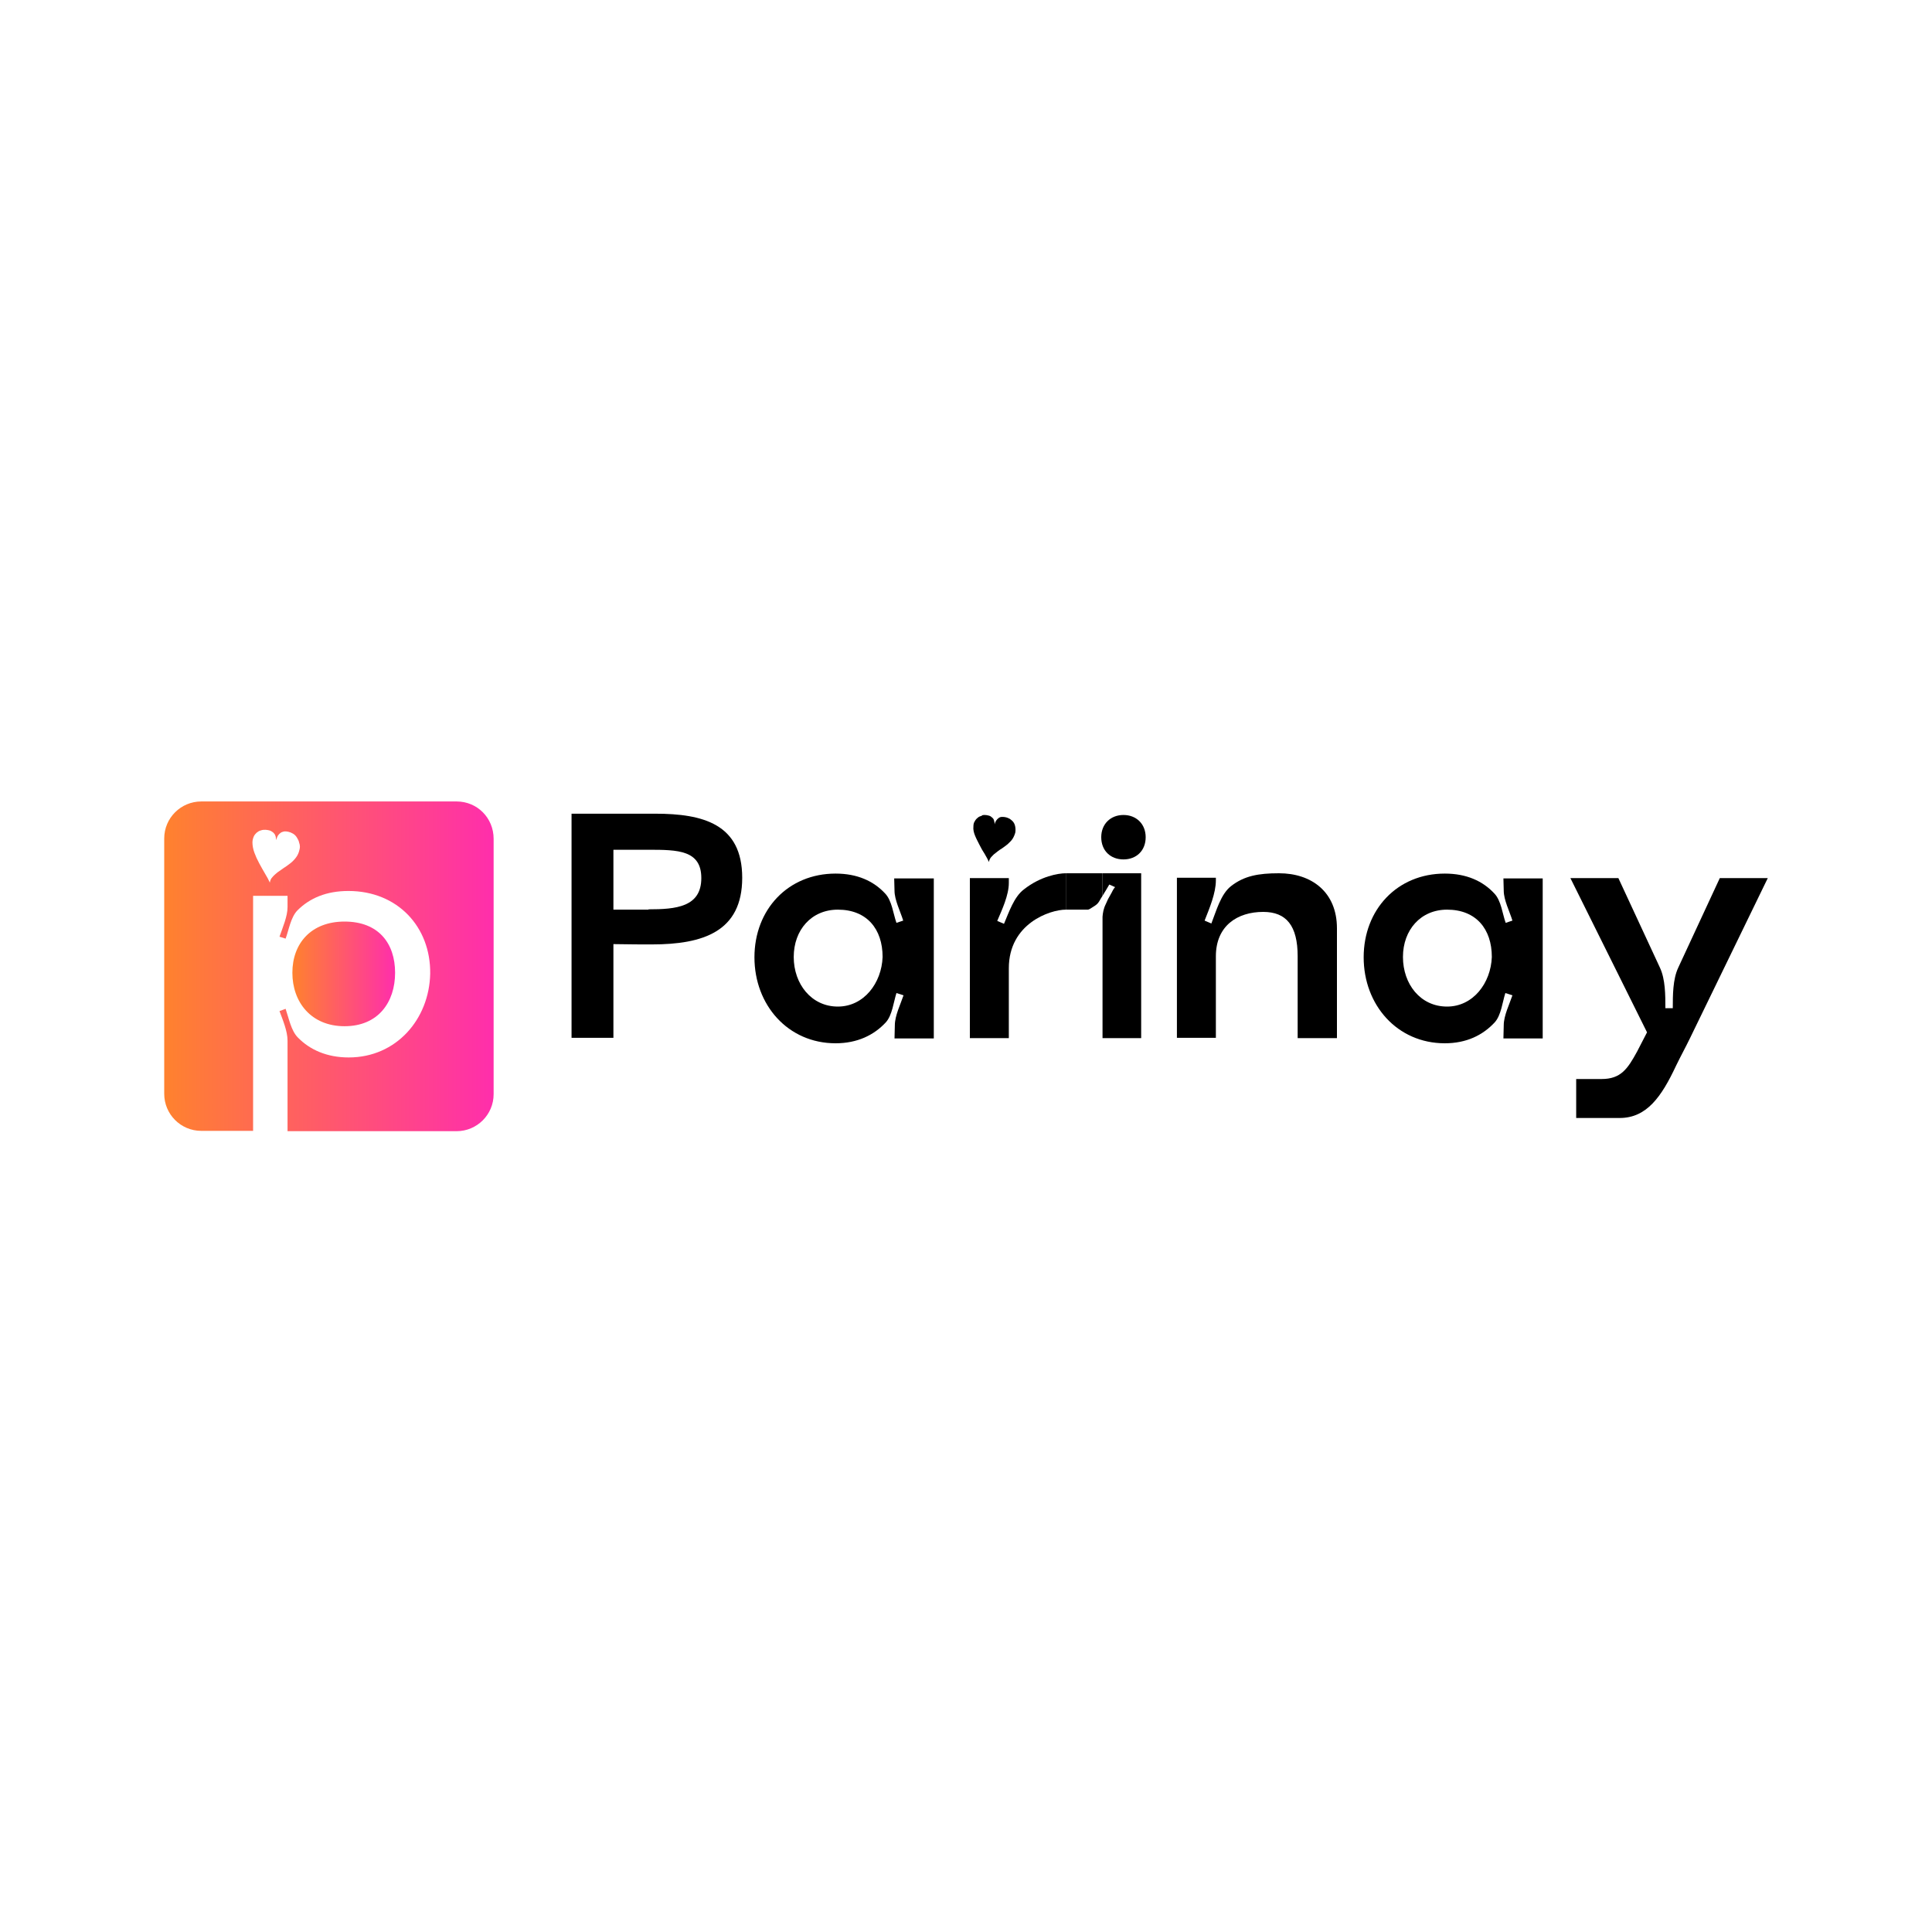
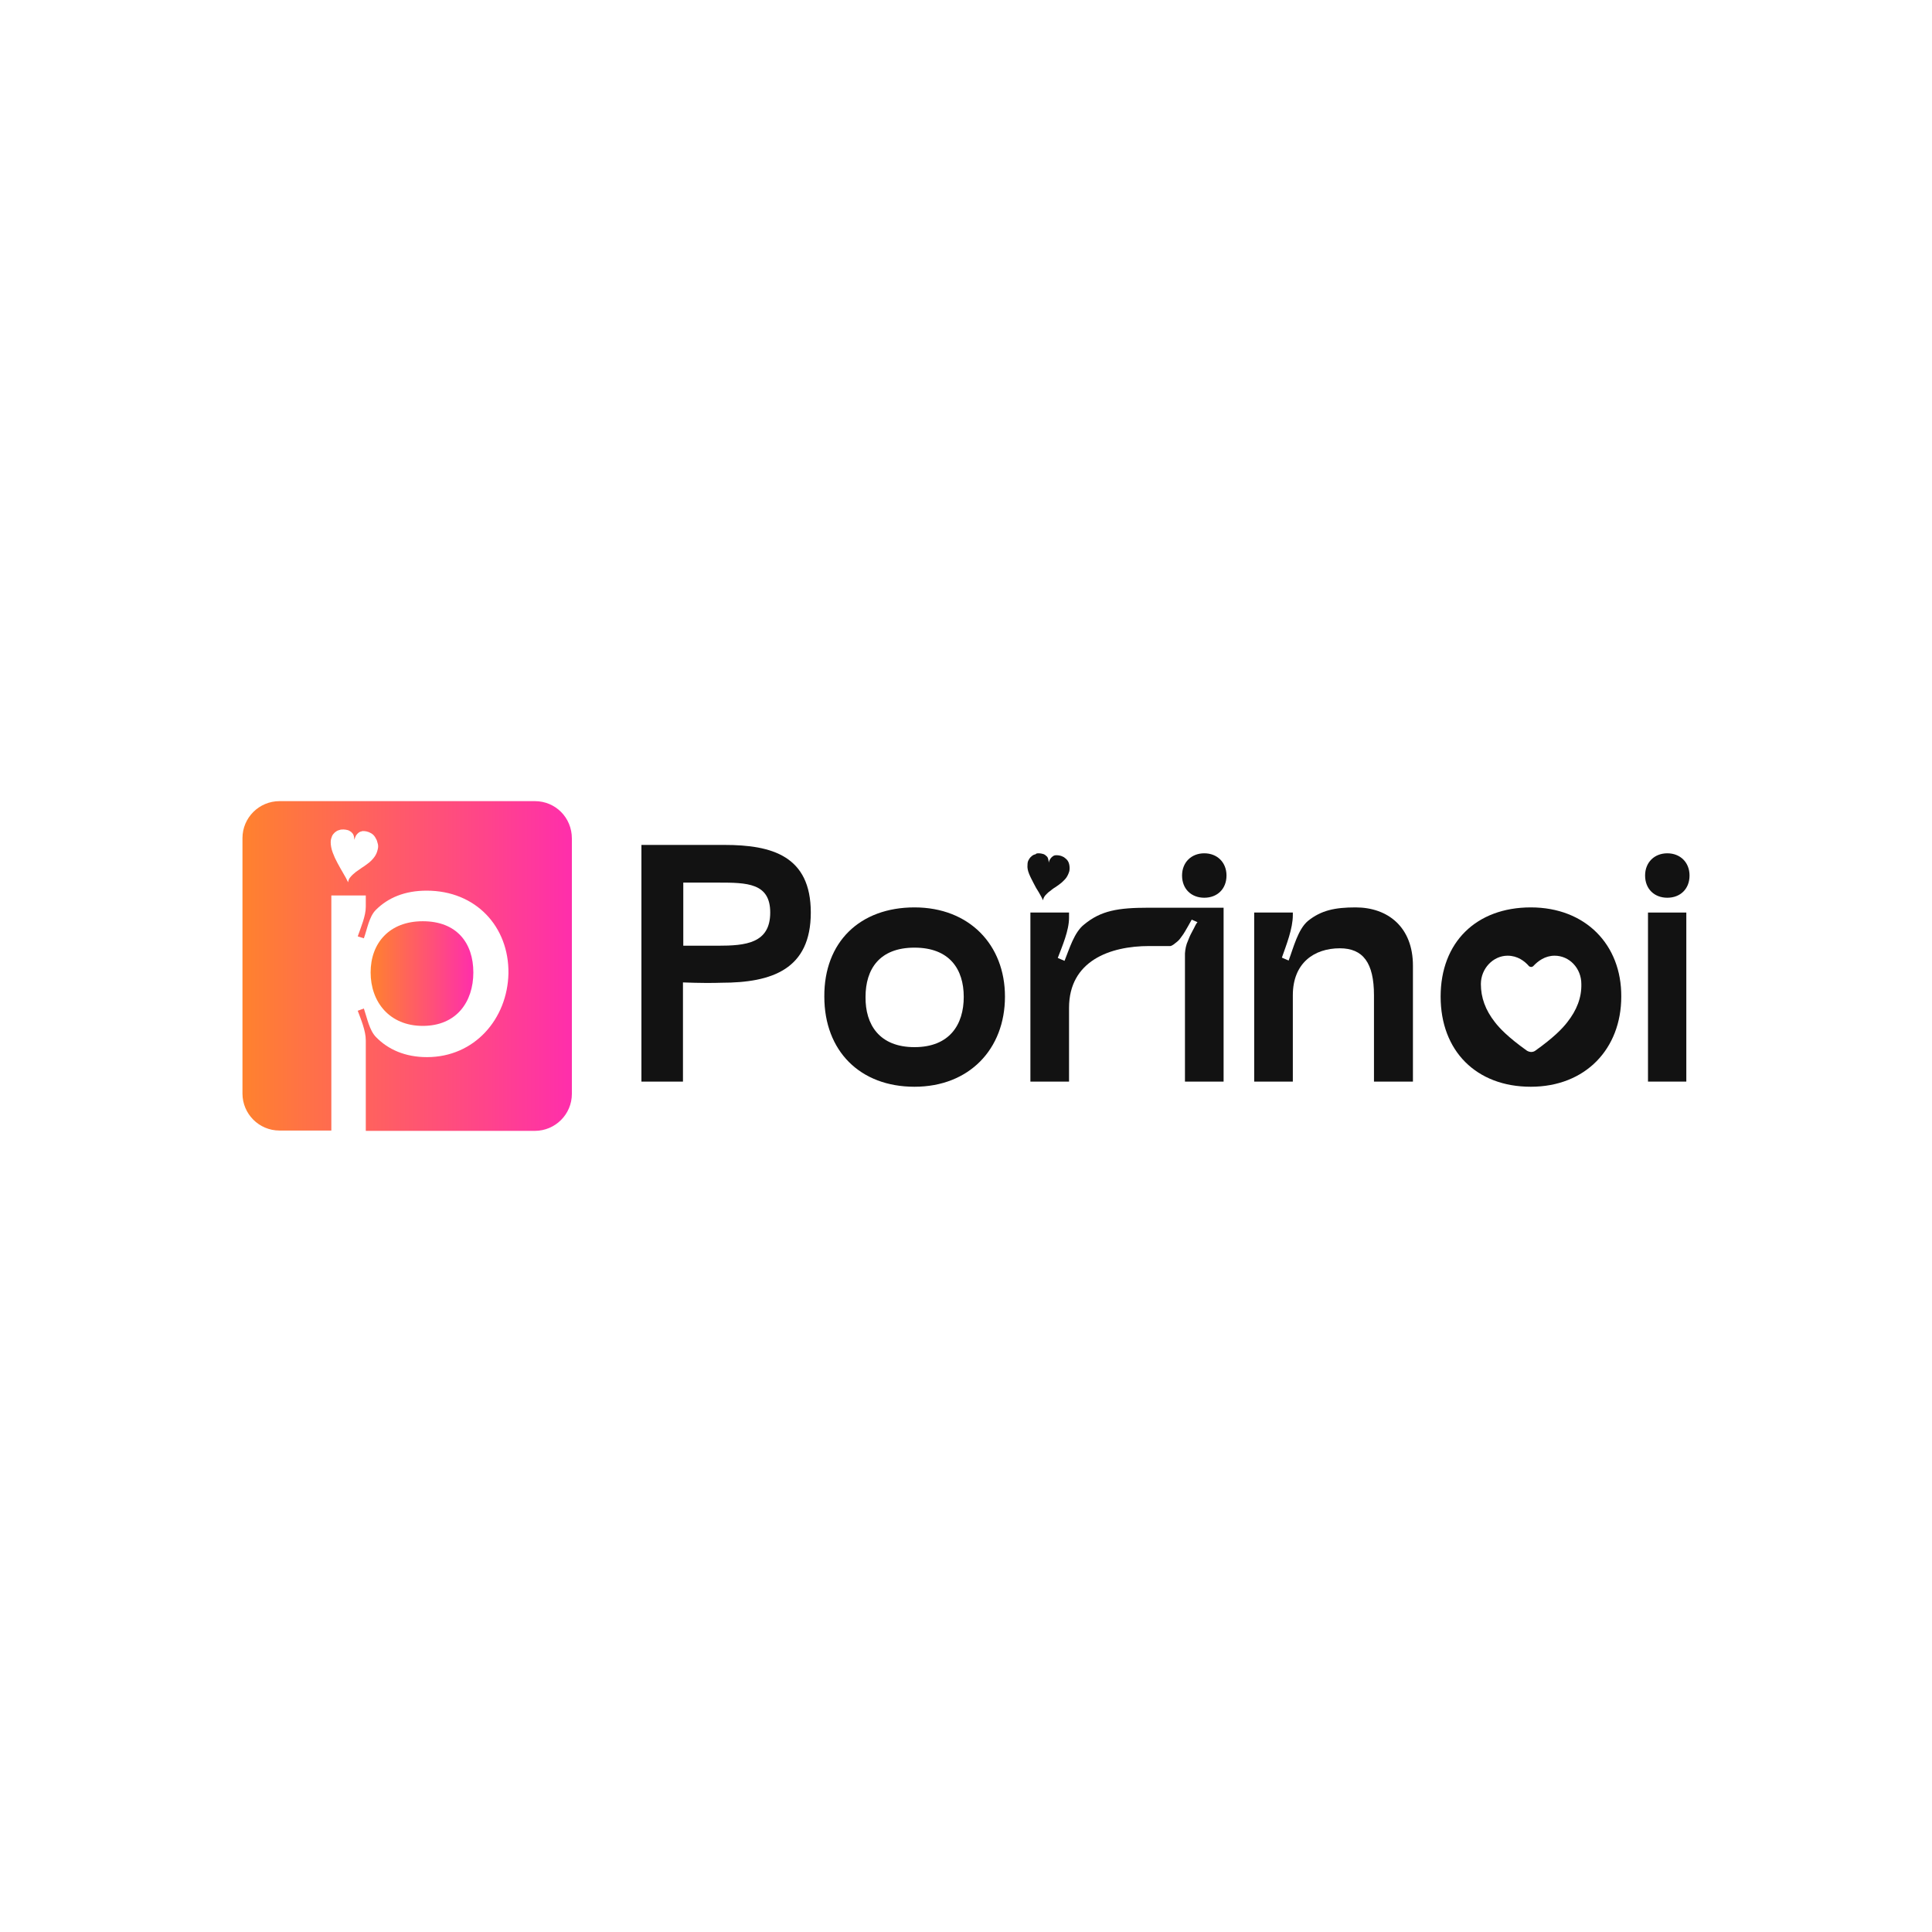
<svg xmlns="http://www.w3.org/2000/svg" version="1.1" id="Layer_1" x="0px" y="0px" viewBox="0 0 600 600" style="enable-background:new 0 0 600 600;" xml:space="preserve">
  <style type="text/css">
	.st0{fill:url(#SVGID_1_);}
- 	.st1{fill:url(#SVGID_00000110443234816309815640000005240349996626352520_);}
+ 	.st1{fill:url(#SVGID_00000098918771668648106140000007233895590746228399_);}
+ 	.st2{fill:#121212;}
</style>
  <g>
    <g>
-       <linearGradient id="SVGID_1_" gradientUnits="userSpaceOnUse" x1="90.823" y1="302.459" x2="122.819" y2="302.459">
+       <linearGradient id="SVGID_1_" gradientUnits="userSpaceOnUse" x1="115.133" y1="299.65" x2="147.129" y2="299.65" gradientTransform="matrix(1 0 0 -1 0 602)">
        <stop offset="0" style="stop-color:#FF6600;stop-opacity:0.82" />
        <stop offset="1" style="stop-color:#FF0099;stop-opacity:0.82" />
      </linearGradient>
-       <path class="st0" d="M90.8,302.1c0-9.1,5.8-15.9,16.2-15.9c10.6,0,15.7,6.8,15.7,15.9c0,9.1-5.2,16.6-15.7,16.6    C96.6,318.7,90.8,311.2,90.8,302.1z" />
-       <linearGradient id="SVGID_00000176006716547750206850000006297984509782554021_" gradientUnits="userSpaceOnUse" x1="51.035" y1="300" x2="153.292" y2="300">
+       <path class="st0" d="M115.1,302c0-9.1,5.8-15.9,16.2-15.9c10.6,0,15.7,6.8,15.7,15.9s-5.2,16.6-15.7,16.6    C120.9,318.6,115.1,311.1,115.1,302z" />
+       <linearGradient id="SVGID_00000043423141907219311600000012251647809995344036_" gradientUnits="userSpaceOnUse" x1="75.333" y1="302" x2="177.633" y2="302" gradientTransform="matrix(1 0 0 -1 0 602)">
        <stop offset="0" style="stop-color:#FF6600;stop-opacity:0.82" />
        <stop offset="1" style="stop-color:#FF0099;stop-opacity:0.82" />
      </linearGradient>
-       <path style="fill:url(#SVGID_00000176006716547750206850000006297984509782554021_);" d="M141.8,248.9H62.5    c-6.3,0-11.5,5.1-11.5,11.5v79.3c0,6.3,5.1,11.5,11.5,11.5h16.1v-73h10.7v3.5c0,2.9-1.5,6.3-2.5,9.2l1.9,0.6    c1-2.7,1.6-6.7,3.7-8.8c3.8-3.8,9-6,15.8-6c15.3,0,25.6,11.2,25.4,25.7c-0.3,14.1-10.5,26-25.3,26c-6.8,0-12.1-2.4-15.8-6.2    c-2.1-2.1-2.8-6-3.8-8.9l-1.9,0.7c1,2.7,2.5,6.2,2.5,9.2v28.1h52.5c6.3,0,11.5-5.1,11.5-11.5v-79.3    C153.3,254,148.2,248.9,141.8,248.9z M93,263.9c-0.2,0.9-0.5,1.6-1,2.3c-0.5,0.7-1.1,1.3-1.7,1.8c-0.7,0.5-1.4,1.1-2.1,1.5    c-0.7,0.5-1.4,1-2,1.4c-0.6,0.5-1.2,1-1.6,1.5c-0.5,0.5-0.7,1.1-0.8,1.7c-0.4-0.9-0.9-1.8-1.5-2.8c-0.6-1-1.2-2.1-1.8-3.2    c-0.6-1.1-1.1-2.2-1.5-3.3c-0.4-1.1-0.6-2.2-0.6-3.2c0-0.7,0.2-1.3,0.4-1.8c0.2-0.5,0.6-0.9,0.9-1.2c0.4-0.3,0.8-0.6,1.3-0.7    c0.5-0.2,1-0.2,1.4-0.2c0.4,0,0.9,0.1,1.3,0.2c0.4,0.1,0.8,0.4,1.1,0.6c0.3,0.3,0.6,0.6,0.7,1c0.2,0.4,0.2,0.9,0.2,1.4    c0.2-0.5,0.4-1,0.6-1.4c0.3-0.4,0.6-0.7,0.9-0.9c0.3-0.2,0.7-0.3,1.1-0.4c0.4,0,0.8,0,1.2,0.1c0.5,0.1,1,0.3,1.5,0.6    c0.5,0.3,0.9,0.7,1.2,1.2c0.3,0.5,0.6,1,0.7,1.6C93.2,262.5,93.2,263.2,93,263.9z" />
+       <path style="fill:url(#SVGID_00000043423141907219311600000012251647809995344036_);" d="M166.1,248.8H86.8    c-6.3,0-11.5,5.1-11.5,11.5v79.3c0,6.3,5.1,11.5,11.5,11.5h16.1v-73h10.7v3.5c0,2.9-1.5,6.3-2.5,9.2l1.9,0.6    c1-2.7,1.6-6.7,3.7-8.8c3.8-3.8,9-6,15.8-6c15.3,0,25.6,11.2,25.4,25.7c-0.3,14.1-10.5,26-25.3,26c-6.8,0-12.1-2.4-15.8-6.2    c-2.1-2.1-2.8-6-3.8-8.9l-1.9,0.7c1,2.7,2.5,6.2,2.5,9.2v28.1h52.5c6.3,0,11.5-5.1,11.5-11.5v-79.3    C177.6,253.9,172.5,248.8,166.1,248.8z M117.3,263.8c-0.2,0.9-0.5,1.6-1,2.3c-0.5,0.7-1.1,1.3-1.7,1.8c-0.7,0.5-1.4,1.1-2.1,1.5    c-0.7,0.5-1.4,1-2,1.4c-0.6,0.5-1.2,1-1.6,1.5c-0.5,0.5-0.7,1.1-0.8,1.7c-0.4-0.9-0.9-1.8-1.5-2.8s-1.2-2.1-1.8-3.2    c-0.6-1.1-1.1-2.2-1.5-3.3c-0.4-1.1-0.6-2.2-0.6-3.2c0-0.7,0.2-1.3,0.4-1.8c0.2-0.5,0.6-0.9,0.9-1.2c0.4-0.3,0.8-0.6,1.3-0.7    c0.5-0.2,1-0.2,1.4-0.2s0.9,0.1,1.3,0.2s0.8,0.4,1.1,0.6c0.3,0.3,0.6,0.6,0.7,1c0.2,0.4,0.2,0.9,0.2,1.4c0.2-0.5,0.4-1,0.6-1.4    c0.3-0.4,0.6-0.7,0.9-0.9c0.3-0.2,0.7-0.3,1.1-0.4c0.4,0,0.8,0,1.2,0.1c0.5,0.1,1,0.3,1.5,0.6c0.5,0.3,0.9,0.7,1.2,1.2    c0.3,0.5,0.6,1,0.7,1.6C117.5,262.4,117.5,263.1,117.3,263.8z" />
    </g>
-     <g>
-       <path d="M305.9,253.1c0.4,0,0.8,0.1,1.2,0.2c0.4,0.1,0.7,0.3,1,0.6c0.3,0.2,0.5,0.5,0.6,0.9c0.1,0.4,0.2,0.8,0.2,1.2    c0.1-0.5,0.3-0.9,0.5-1.2c0.2-0.3,0.5-0.6,0.8-0.8c0.3-0.2,0.6-0.3,1-0.3c0.4,0,0.7,0,1.1,0.1c0.5,0.1,0.9,0.3,1.3,0.5    c0.4,0.3,0.8,0.6,1.1,1c0.3,0.4,0.5,0.9,0.6,1.5c0.1,0.6,0.1,1.2,0,1.8c-0.2,0.7-0.5,1.4-0.9,2c-0.4,0.6-1,1.1-1.5,1.6    c-0.6,0.5-1.2,0.9-1.9,1.4c-0.7,0.4-1.3,0.9-1.8,1.3c-0.6,0.4-1,0.9-1.4,1.3c-0.4,0.5-0.6,1-0.7,1.5c-0.3-0.8-0.8-1.6-1.3-2.5    c-0.6-0.9-1.1-1.8-1.6-2.8c-0.5-1-1-1.9-1.4-2.9c-0.4-1-0.6-1.9-0.5-2.8c0-0.6,0.1-1.2,0.4-1.6c0.2-0.4,0.5-0.8,0.9-1.1    c0.3-0.3,0.7-0.5,1.2-0.6C305,253.1,305.4,253.1,305.9,253.1z" />
-       <path d="M190.5,293.2v29.1h-13v-69.6h26c14.8,0,27,3.2,27,19.9c0,16.7-12.1,20.7-28.1,20.7C199.8,293.3,195.6,293.3,190.5,293.2z     M201.4,282.4c8.5,0,16.4-0.7,16.4-9.7c0-8.7-7.3-8.8-16.4-8.8h-10.9v18.6H201.4z" />
-       <path d="M259.5,324c-14.8,0-25.2-11.9-25.2-26.7c0-14.8,10.4-26,25.2-26c6.7,0,11.8,2.3,15.4,6.2c2.1,2.2,2.5,6.3,3.5,9.1l2.1-0.7    c-0.9-2.9-2.7-6.4-2.7-9.3l-0.1-3.8H290v49.7h-12.2l0.1-4.1c0-3,1.8-6.6,2.7-9.3l-2.2-0.7c-0.9,2.8-1.3,6.9-3.3,9.1    C271.4,321.5,266.2,324,259.5,324z M260.2,312.6c8.1,0,13.6-7.3,13.9-15.4c0-8.7-4.9-14.7-13.9-14.7c-8.2,0-13.7,6.3-13.7,14.7    C246.5,305.6,252,312.6,260.2,312.6z" />
-       <path d="M331,271.2v11.3c-4.9,0-17.7,4.3-17.7,18.2v21.7h-12.1v-49.7h12.1v1.5c0,3.8-2.1,8.3-3.6,11.8l2.1,0.9    c1.5-3.5,3.1-8.4,6.2-10.7C323.2,272.1,328.7,271.2,331,271.2z" />
-       <path d="M397.2,271.2c10.1,0,18,5.8,18,17.1v34.1H403V297c0-9.5-3.5-13.8-10.7-13.8c-8,0-14.7,4.3-14.7,13.8v25.3h-12.1v-49.7    h12.1v0.8c0,4-2,8.7-3.5,12.5l2.1,0.9c1.5-3.8,2.9-9.1,6.1-11.6C386.4,272,390.8,271.2,397.2,271.2z" />
-       <path d="M448.7,324c-14.8,0-25.2-11.9-25.2-26.7c0-14.8,10.4-26,25.2-26c6.7,0,11.8,2.3,15.4,6.2c2.1,2.2,2.5,6.3,3.5,9.1l2.1-0.7    c-0.9-2.9-2.7-6.4-2.7-9.3l-0.1-3.8h12.2v49.7h-12.2l0.1-4.1c0-3,1.8-6.6,2.7-9.3l-2.2-0.7c-0.9,2.8-1.3,6.9-3.3,9.1    C460.5,321.5,455.4,324,448.7,324z M449.4,312.6c8.1,0,13.6-7.3,13.9-15.4c0-8.7-4.9-14.7-13.9-14.7c-8.2,0-13.7,6.3-13.7,14.7    C435.7,305.6,441.1,312.6,449.4,312.6z" />
-       <path d="M515.5,300.5c1.7,3.6,1.7,8.6,1.7,12.6h2.3c0-4,0-9,1.7-12.6l12.9-27.8H549l-24.1,49.6c-1.5,3.1-2.9,5.6-4.4,8.7    c-4.5,9.6-9.1,16.2-17.5,16.2h-13.5v-12.1h7.9c6,0,8.1-3.2,11-8.5l3.1-6l-23.8-47.9h14.9L515.5,300.5z" />
-       <g>
-         <g>
-           <path d="M342.4,271.2v7c-0.2,0.3-0.3,0.5-0.5,0.8c-0.9,1.6-1,1.8-3,3c-0.3,0.2-0.6,0.4-1,0.5H331v-11.3H342.4z" />
-           <path d="M342.4,271.2v7c0.7-1.1,1.4-2.3,2.1-3.5l1.8,0.8c-0.6,0.6-0.9,1.5-1.5,2.5c-0.5,0.8-0.9,1.6-1.4,2.8      c-0.7,1.4-0.9,2.7-1,3.9v37.7h12v-51.2H342.4z" />
-         </g>
-       </g>
-       <path d="M342,260c0-4.1,2.9-6.9,6.9-6.9c4,0,6.9,2.8,6.9,6.9c0,4.2-2.9,6.9-6.9,6.9C344.9,266.9,342,264.2,342,260z" />
-     </g>
+     <path class="st2" d="M322.7,265c0.4,0,0.8,0.1,1.2,0.2c0.4,0.1,0.7,0.3,1,0.6c0.3,0.2,0.5,0.5,0.6,0.9c0.1,0.4,0.2,0.8,0.2,1.2   c0.1-0.5,0.3-0.9,0.5-1.2c0.2-0.3,0.5-0.6,0.8-0.8s0.6-0.3,1-0.3s0.7,0,1.1,0.1c0.5,0.1,0.9,0.3,1.3,0.5c0.4,0.3,0.8,0.6,1.1,1   c0.3,0.4,0.5,0.9,0.6,1.5c0.1,0.6,0.1,1.2,0,1.8c-0.2,0.7-0.5,1.4-0.9,2s-1,1.1-1.5,1.6c-0.6,0.5-1.2,0.9-1.9,1.4   c-0.7,0.4-1.3,0.9-1.8,1.3c-0.6,0.4-1,0.9-1.4,1.3c-0.4,0.5-0.6,1-0.7,1.5c-0.3-0.8-0.8-1.6-1.3-2.5c-0.6-0.9-1.1-1.8-1.6-2.8   s-1-1.9-1.4-2.9s-0.6-1.9-0.5-2.8c0-0.6,0.1-1.2,0.4-1.6c0.2-0.4,0.5-0.8,0.9-1.1c0.3-0.3,0.7-0.5,1.2-0.6   C321.8,265,322.2,265,322.7,265z" />
+     <path class="st2" d="M367.1,271.9c0-4.1,2.9-6.9,6.9-6.9s6.9,2.8,6.9,6.9c0,4.2-2.9,6.9-6.9,6.9S367.1,276.1,367.1,271.9z" />
+     <path class="st2" d="M510.9,271.9c0-4.1,2.9-6.9,6.9-6.9s6.9,2.8,6.9,6.9c0,4.2-2.9,6.9-6.9,6.9S510.9,276.1,510.9,271.9z" />
+     <path class="st2" d="M212.1,305.1v30.8h-12.9v-73.5H225c14.7,0,26.8,3.4,26.8,21s-12,21.8-27.8,21.8   C221.4,305.3,217.2,305.3,212.1,305.1z M223,293.7c8.5,0,16.2-0.7,16.2-10.3c0-9.2-7.2-9.3-16.2-9.3h-10.8v19.6H223z" />
+     <path class="st2" d="M284,281.8c17,0,28.1,11.6,28.1,27.7c0,16.3-11.1,28-28.1,28c-16.9,0-28-11.1-28-28   C255.9,292.6,267,281.8,284,281.8z M284,325.2c10.9,0,15.3-7,15.3-15.6c0-8.6-4.4-15.3-15.3-15.3c-10.9,0-15.2,6.7-15.2,15.3   C268.7,318.2,273.1,325.2,284,325.2z" />
+     <path class="st2" d="M380,281.8v54.1h-12v-39.8c0.1-1.3,0.3-2.6,1-4.1c0.5-1.3,0.9-2.1,1.4-3c0.6-1,0.9-2,1.5-2.6l-1.8-0.8   c-0.7,1.3-1.4,2.5-2.1,3.7c-0.2,0.3-0.3,0.5-0.5,0.8c-1.2,1.6-1,1.7-3,3.2c-0.3,0.2-0.6,0.4-1,0.5h-6.6v0   c-12.2,0-24.9,4.6-24.9,19.2v22.9h-12v-52.5h12v1.6c0,4-2.1,8.8-3.5,12.5l2.1,0.9c1.5-3.7,3-8.9,6.1-11.3c5.2-4.3,10.5-5.2,20-5.2   H380z" />
+     <path class="st2" d="M421,281.8c10,0,17.8,6.1,17.8,18.1v36h-12.1v-26.8c0-10.1-3.4-14.6-10.6-14.6c-7.9,0-14.6,4.5-14.6,14.6v26.8   h-12v-52.5h12v0.8c0,4.2-2,9.2-3.4,13.2l2.1,0.9c1.5-4,2.9-9.7,6-12.3C410.3,282.7,414.6,281.8,421,281.8z" />
+     <path class="st2" d="M475.4,281.8c-16.9,0-28,10.8-28,27.7c0,16.9,11.1,28,28,28c17,0,28.1-11.8,28.1-28   C503.6,293.4,492.4,281.8,475.4,281.8z M486.7,317.5c-1.4,1.8-4,4.6-9.9,8.8c-0.4,0.3-0.9,0.4-1.3,0.4s-1-0.2-1.3-0.4   c-5.9-4.2-8.5-7-9.9-8.8c-3-3.8-4.4-7.7-4.4-11.9c0-4.8,3.8-8.8,8.3-8.8c3.1,0,5.3,1.7,6.6,3.2c0.1,0.1,0.2,0.2,0.3,0.2   c0.1,0,0.2,0.1,0.4,0.1c0.1,0,0.2,0,0.4-0.1c0.1,0,0.2-0.1,0.3-0.2c1.4-1.5,3.6-3.2,6.6-3.2c4.6,0,8.3,3.9,8.3,8.8   C491.2,309.8,489.7,313.7,486.7,317.5z" />
+     <path class="st2" d="M511.8,283.4h11.9v52.5h-11.9V283.4z" />
  </g>
</svg>
